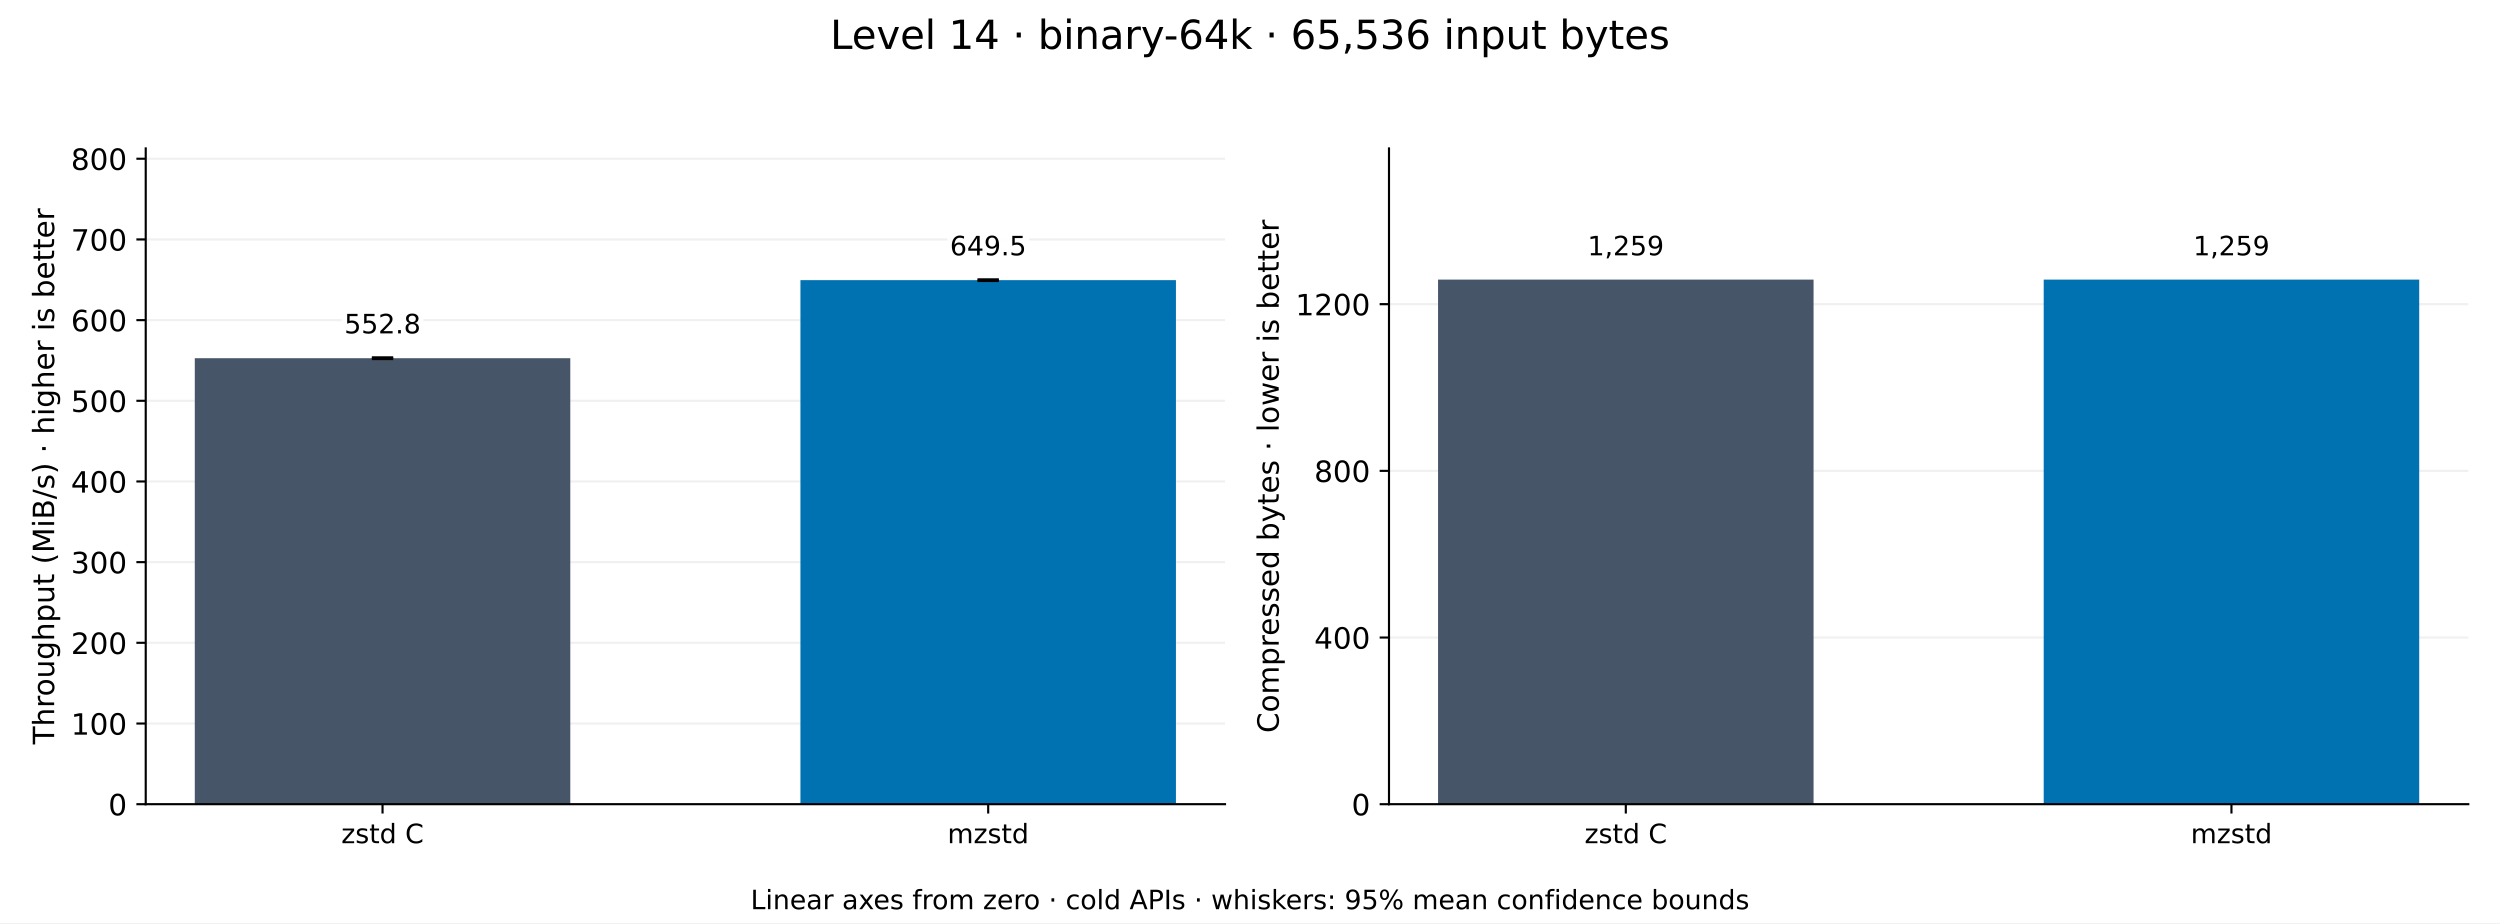
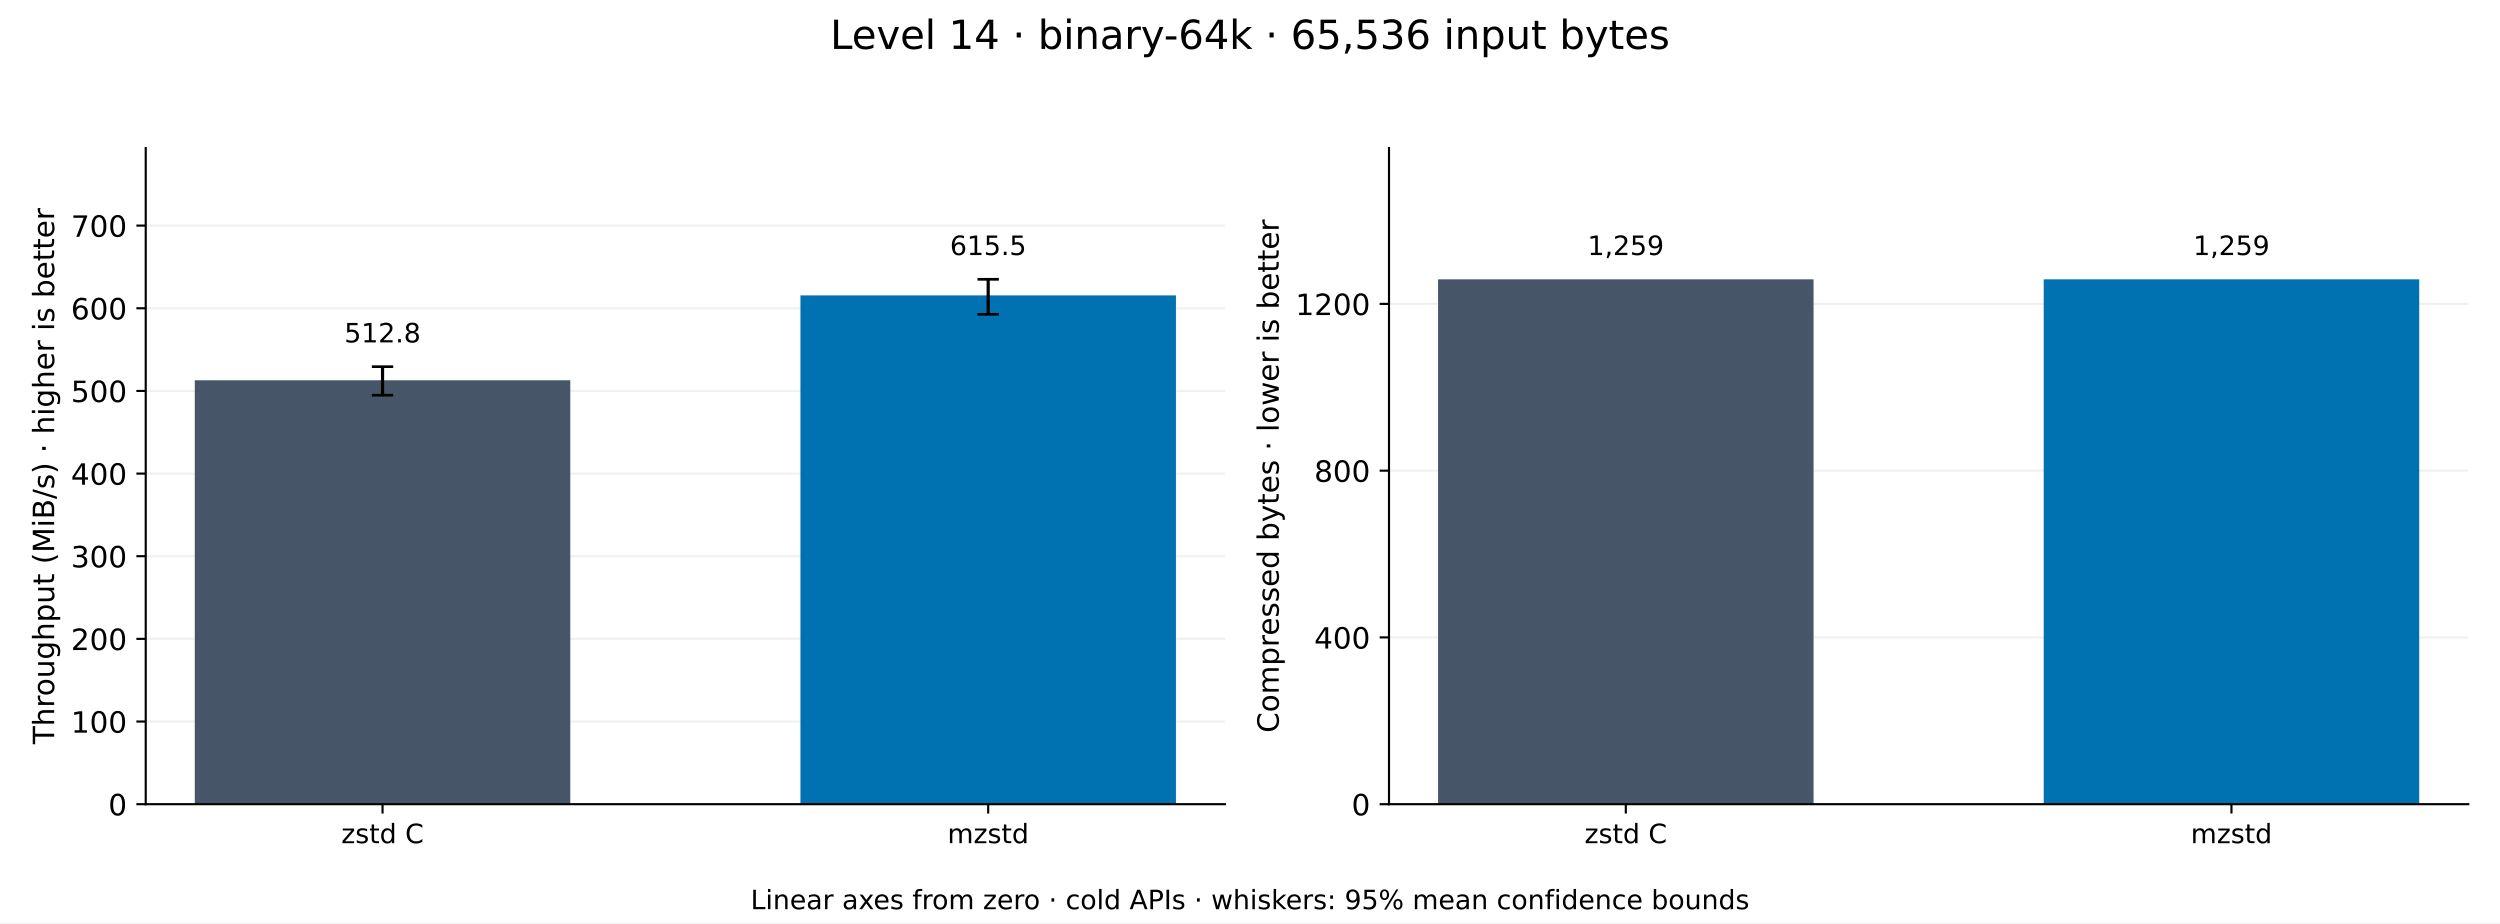
<svg xmlns="http://www.w3.org/2000/svg" xmlns:xlink="http://www.w3.org/1999/xlink" width="936pt" height="345.6pt" viewBox="0 0 936 345.6" version="1.1">
  <defs>
    <style type="text/css">*{stroke-linejoin: round; stroke-linecap: butt}</style>
  </defs>
  <g id="figure_1">
    <g id="patch_1">
      <path d="M 0 345.6 L 936 345.6 L 936 0 L 0 0 z " style="fill: #ffffff" />
    </g>
    <g id="axes_1">
      <g id="patch_2">
-         <path d="M 54.56 301.088 L 458.64 301.088 L 458.64 55.571 L 54.56 55.571 z " style="fill: #ffffff" />
+         <path d="M 54.56 301.088 L 458.64 301.088 L 458.64 55.44 L 54.56 55.44 z " style="fill: #ffffff" />
      </g>
      <g id="matplotlib.axis_1">
        <g id="xtick_1">
          <g id="line2d_1">
            <defs>
              <path id="mcbfd24ea1b" d="M 0 0 L 0 3.5 " style="stroke: #000000; stroke-width: 0.8" />
            </defs>
            <g>
              <use xlink:href="#mcbfd24ea1b" x="143.222" y="301.088" style="stroke: #000000; stroke-width: 0.8" />
            </g>
          </g>
          <g id="text_1">
            <text style="font-size: 10px; font-family: 'DejaVu Sans', 'Bitstream Vera Sans', 'Computer Modern Sans Serif', 'Lucida Grande', 'Verdana', 'Geneva', 'Lucid', 'Arial', 'Helvetica', 'Avant Garde', sans-serif; text-anchor: middle" x="143.222" y="315.686" transform="rotate(-0 143.2218 315.6864)">zstd C</text>
          </g>
        </g>
        <g id="xtick_2">
          <g id="line2d_2">
            <g>
              <use xlink:href="#mcbfd24ea1b" x="369.978" y="301.088" style="stroke: #000000; stroke-width: 0.8" />
            </g>
          </g>
          <g id="text_2">
            <text style="font-size: 10px; font-family: 'DejaVu Sans', 'Bitstream Vera Sans', 'Computer Modern Sans Serif', 'Lucida Grande', 'Verdana', 'Geneva', 'Lucid', 'Arial', 'Helvetica', 'Avant Garde', sans-serif; text-anchor: middle" x="369.978" y="315.686" transform="rotate(-0 369.9782 315.6864)">mzstd</text>
          </g>
        </g>
      </g>
      <g id="matplotlib.axis_2">
        <g id="ytick_1">
          <g id="line2d_3">
-             <path d="M 54.56 301.088 L 458.64 301.088 " clip-path="url(#pa76d93e570)" style="fill: none; stroke: #b0b0b0; stroke-opacity: 0.18; stroke-width: 0.8; stroke-linecap: square" />
+             <path d="M 54.56 301.088 L 458.64 301.088 " clip-path="url(#p4144bda285)" style="fill: none; stroke: #b0b0b0; stroke-opacity: 0.18; stroke-width: 0.8; stroke-linecap: square" />
          </g>
          <g id="line2d_4">
            <defs>
              <path id="m862e928616" d="M 0 0 L -3.5 0 " style="stroke: #000000; stroke-width: 0.8" />
            </defs>
            <g>
              <use xlink:href="#m862e928616" x="54.56" y="301.088" style="stroke: #000000; stroke-width: 0.8" />
            </g>
          </g>
          <g id="text_3">
            <text style="font-size: 11px; font-family: 'DejaVu Sans', 'Bitstream Vera Sans', 'Computer Modern Sans Serif', 'Lucida Grande', 'Verdana', 'Geneva', 'Lucid', 'Arial', 'Helvetica', 'Avant Garde', sans-serif; text-anchor: end" x="47.56" y="305.267" transform="rotate(-0 47.56 305.2671)">0</text>
          </g>
        </g>
        <g id="ytick_2">
          <g id="line2d_5">
-             <path d="M 54.56 270.881 L 458.64 270.881 " clip-path="url(#pa76d93e570)" style="fill: none; stroke: #b0b0b0; stroke-opacity: 0.18; stroke-width: 0.8; stroke-linecap: square" />
+             <path d="M 54.56 270.142 L 458.64 270.142 " clip-path="url(#p4144bda285)" style="fill: none; stroke: #b0b0b0; stroke-opacity: 0.18; stroke-width: 0.8; stroke-linecap: square" />
          </g>
          <g id="line2d_6">
            <g>
-               <use xlink:href="#m862e928616" x="54.56" y="270.881" style="stroke: #000000; stroke-width: 0.8" />
+               <use xlink:href="#m862e928616" x="54.56" y="270.142" style="stroke: #000000; stroke-width: 0.8" />
            </g>
          </g>
          <g id="text_4">
-             <text style="font-size: 11px; font-family: 'DejaVu Sans', 'Bitstream Vera Sans', 'Computer Modern Sans Serif', 'Lucida Grande', 'Verdana', 'Geneva', 'Lucid', 'Arial', 'Helvetica', 'Avant Garde', sans-serif; text-anchor: end" x="47.56" y="275.061" transform="rotate(-0 47.56 275.0606)">100</text>
+             <text style="font-size: 11px; font-family: 'DejaVu Sans', 'Bitstream Vera Sans', 'Computer Modern Sans Serif', 'Lucida Grande', 'Verdana', 'Geneva', 'Lucid', 'Arial', 'Helvetica', 'Avant Garde', sans-serif; text-anchor: end" x="47.56" y="274.321" transform="rotate(-0 47.56 274.3213)">100</text>
          </g>
        </g>
        <g id="ytick_3">
          <g id="line2d_7">
-             <path d="M 54.56 240.675 L 458.64 240.675 " clip-path="url(#pa76d93e570)" style="fill: none; stroke: #b0b0b0; stroke-opacity: 0.18; stroke-width: 0.8; stroke-linecap: square" />
+             <path d="M 54.56 239.196 L 458.64 239.196 " clip-path="url(#p4144bda285)" style="fill: none; stroke: #b0b0b0; stroke-opacity: 0.18; stroke-width: 0.8; stroke-linecap: square" />
          </g>
          <g id="line2d_8">
            <g>
-               <use xlink:href="#m862e928616" x="54.56" y="240.675" style="stroke: #000000; stroke-width: 0.8" />
+               <use xlink:href="#m862e928616" x="54.56" y="239.196" style="stroke: #000000; stroke-width: 0.8" />
            </g>
          </g>
          <g id="text_5">
-             <text style="font-size: 11px; font-family: 'DejaVu Sans', 'Bitstream Vera Sans', 'Computer Modern Sans Serif', 'Lucida Grande', 'Verdana', 'Geneva', 'Lucid', 'Arial', 'Helvetica', 'Avant Garde', sans-serif; text-anchor: end" x="47.56" y="244.854" transform="rotate(-0 47.56 244.8541)">200</text>
+             <text style="font-size: 11px; font-family: 'DejaVu Sans', 'Bitstream Vera Sans', 'Computer Modern Sans Serif', 'Lucida Grande', 'Verdana', 'Geneva', 'Lucid', 'Arial', 'Helvetica', 'Avant Garde', sans-serif; text-anchor: end" x="47.56" y="243.376" transform="rotate(-0 47.56 243.3755)">200</text>
          </g>
        </g>
        <g id="ytick_4">
          <g id="line2d_9">
-             <path d="M 54.56 210.468 L 458.64 210.468 " clip-path="url(#pa76d93e570)" style="fill: none; stroke: #b0b0b0; stroke-opacity: 0.18; stroke-width: 0.8; stroke-linecap: square" />
+             <path d="M 54.56 208.251 L 458.64 208.251 " clip-path="url(#p4144bda285)" style="fill: none; stroke: #b0b0b0; stroke-opacity: 0.18; stroke-width: 0.8; stroke-linecap: square" />
          </g>
          <g id="line2d_10">
            <g>
-               <use xlink:href="#m862e928616" x="54.56" y="210.468" style="stroke: #000000; stroke-width: 0.8" />
+               <use xlink:href="#m862e928616" x="54.56" y="208.251" style="stroke: #000000; stroke-width: 0.8" />
            </g>
          </g>
          <g id="text_6">
-             <text style="font-size: 11px; font-family: 'DejaVu Sans', 'Bitstream Vera Sans', 'Computer Modern Sans Serif', 'Lucida Grande', 'Verdana', 'Geneva', 'Lucid', 'Arial', 'Helvetica', 'Avant Garde', sans-serif; text-anchor: end" x="47.56" y="214.648" transform="rotate(-0 47.56 214.6476)">300</text>
+             <text style="font-size: 11px; font-family: 'DejaVu Sans', 'Bitstream Vera Sans', 'Computer Modern Sans Serif', 'Lucida Grande', 'Verdana', 'Geneva', 'Lucid', 'Arial', 'Helvetica', 'Avant Garde', sans-serif; text-anchor: end" x="47.56" y="212.43" transform="rotate(-0 47.56 212.4297)">300</text>
          </g>
        </g>
        <g id="ytick_5">
          <g id="line2d_11">
-             <path d="M 54.56 180.262 L 458.64 180.262 " clip-path="url(#pa76d93e570)" style="fill: none; stroke: #b0b0b0; stroke-opacity: 0.18; stroke-width: 0.8; stroke-linecap: square" />
+             <path d="M 54.56 177.305 L 458.64 177.305 " clip-path="url(#p4144bda285)" style="fill: none; stroke: #b0b0b0; stroke-opacity: 0.18; stroke-width: 0.8; stroke-linecap: square" />
          </g>
          <g id="line2d_12">
            <g>
-               <use xlink:href="#m862e928616" x="54.56" y="180.262" style="stroke: #000000; stroke-width: 0.8" />
+               <use xlink:href="#m862e928616" x="54.56" y="177.305" style="stroke: #000000; stroke-width: 0.8" />
            </g>
          </g>
          <g id="text_7">
-             <text style="font-size: 11px; font-family: 'DejaVu Sans', 'Bitstream Vera Sans', 'Computer Modern Sans Serif', 'Lucida Grande', 'Verdana', 'Geneva', 'Lucid', 'Arial', 'Helvetica', 'Avant Garde', sans-serif; text-anchor: end" x="47.56" y="184.441" transform="rotate(-0 47.56 184.441)">400</text>
+             <text style="font-size: 11px; font-family: 'DejaVu Sans', 'Bitstream Vera Sans', 'Computer Modern Sans Serif', 'Lucida Grande', 'Verdana', 'Geneva', 'Lucid', 'Arial', 'Helvetica', 'Avant Garde', sans-serif; text-anchor: end" x="47.56" y="181.484" transform="rotate(-0 47.56 181.4839)">400</text>
          </g>
        </g>
        <g id="ytick_6">
          <g id="line2d_13">
-             <path d="M 54.56 150.055 L 458.64 150.055 " clip-path="url(#pa76d93e570)" style="fill: none; stroke: #b0b0b0; stroke-opacity: 0.18; stroke-width: 0.8; stroke-linecap: square" />
+             <path d="M 54.56 146.359 L 458.64 146.359 " clip-path="url(#p4144bda285)" style="fill: none; stroke: #b0b0b0; stroke-opacity: 0.18; stroke-width: 0.8; stroke-linecap: square" />
          </g>
          <g id="line2d_14">
            <g>
-               <use xlink:href="#m862e928616" x="54.56" y="150.055" style="stroke: #000000; stroke-width: 0.8" />
+               <use xlink:href="#m862e928616" x="54.56" y="146.359" style="stroke: #000000; stroke-width: 0.8" />
            </g>
          </g>
          <g id="text_8">
-             <text style="font-size: 11px; font-family: 'DejaVu Sans', 'Bitstream Vera Sans', 'Computer Modern Sans Serif', 'Lucida Grande', 'Verdana', 'Geneva', 'Lucid', 'Arial', 'Helvetica', 'Avant Garde', sans-serif; text-anchor: end" x="47.56" y="154.235" transform="rotate(-0 47.56 154.2345)">500</text>
+             <text style="font-size: 11px; font-family: 'DejaVu Sans', 'Bitstream Vera Sans', 'Computer Modern Sans Serif', 'Lucida Grande', 'Verdana', 'Geneva', 'Lucid', 'Arial', 'Helvetica', 'Avant Garde', sans-serif; text-anchor: end" x="47.56" y="150.538" transform="rotate(-0 47.56 150.5381)">500</text>
          </g>
        </g>
        <g id="ytick_7">
          <g id="line2d_15">
-             <path d="M 54.56 119.849 L 458.64 119.849 " clip-path="url(#pa76d93e570)" style="fill: none; stroke: #b0b0b0; stroke-opacity: 0.18; stroke-width: 0.8; stroke-linecap: square" />
+             <path d="M 54.56 115.413 L 458.64 115.413 " clip-path="url(#p4144bda285)" style="fill: none; stroke: #b0b0b0; stroke-opacity: 0.18; stroke-width: 0.8; stroke-linecap: square" />
          </g>
          <g id="line2d_16">
            <g>
-               <use xlink:href="#m862e928616" x="54.56" y="119.849" style="stroke: #000000; stroke-width: 0.8" />
+               <use xlink:href="#m862e928616" x="54.56" y="115.413" style="stroke: #000000; stroke-width: 0.8" />
            </g>
          </g>
          <g id="text_9">
-             <text style="font-size: 11px; font-family: 'DejaVu Sans', 'Bitstream Vera Sans', 'Computer Modern Sans Serif', 'Lucida Grande', 'Verdana', 'Geneva', 'Lucid', 'Arial', 'Helvetica', 'Avant Garde', sans-serif; text-anchor: end" x="47.56" y="124.028" transform="rotate(-0 47.56 124.028)">600</text>
+             <text style="font-size: 11px; font-family: 'DejaVu Sans', 'Bitstream Vera Sans', 'Computer Modern Sans Serif', 'Lucida Grande', 'Verdana', 'Geneva', 'Lucid', 'Arial', 'Helvetica', 'Avant Garde', sans-serif; text-anchor: end" x="47.56" y="119.592" transform="rotate(-0 47.56 119.5923)">600</text>
          </g>
        </g>
        <g id="ytick_8">
          <g id="line2d_17">
-             <path d="M 54.56 89.642 L 458.64 89.642 " clip-path="url(#pa76d93e570)" style="fill: none; stroke: #b0b0b0; stroke-opacity: 0.18; stroke-width: 0.8; stroke-linecap: square" />
+             <path d="M 54.56 84.467 L 458.64 84.467 " clip-path="url(#p4144bda285)" style="fill: none; stroke: #b0b0b0; stroke-opacity: 0.18; stroke-width: 0.8; stroke-linecap: square" />
          </g>
          <g id="line2d_18">
            <g>
-               <use xlink:href="#m862e928616" x="54.56" y="89.642" style="stroke: #000000; stroke-width: 0.8" />
+               <use xlink:href="#m862e928616" x="54.56" y="84.467" style="stroke: #000000; stroke-width: 0.8" />
            </g>
          </g>
          <g id="text_10">
-             <text style="font-size: 11px; font-family: 'DejaVu Sans', 'Bitstream Vera Sans', 'Computer Modern Sans Serif', 'Lucida Grande', 'Verdana', 'Geneva', 'Lucid', 'Arial', 'Helvetica', 'Avant Garde', sans-serif; text-anchor: end" x="47.56" y="93.821" transform="rotate(-0 47.56 93.82148)">700</text>
-           </g>
-         </g>
-         <g id="ytick_9">
-           <g id="line2d_19">
-             <path d="M 54.56 59.436 L 458.64 59.436 " clip-path="url(#pa76d93e570)" style="fill: none; stroke: #b0b0b0; stroke-opacity: 0.18; stroke-width: 0.8; stroke-linecap: square" />
-           </g>
-           <g id="line2d_20">
-             <g>
-               <use xlink:href="#m862e928616" x="54.56" y="59.436" style="stroke: #000000; stroke-width: 0.8" />
-             </g>
-           </g>
-           <g id="text_11">
-             <text style="font-size: 11px; font-family: 'DejaVu Sans', 'Bitstream Vera Sans', 'Computer Modern Sans Serif', 'Lucida Grande', 'Verdana', 'Geneva', 'Lucid', 'Arial', 'Helvetica', 'Avant Garde', sans-serif; text-anchor: end" x="47.56" y="63.615" transform="rotate(-0 47.56 63.61496)">800</text>
-           </g>
-         </g>
-         <g id="text_12">
-           <text style="font-size: 11px; font-family: 'DejaVu Sans', 'Bitstream Vera Sans', 'Computer Modern Sans Serif', 'Lucida Grande', 'Verdana', 'Geneva', 'Lucid', 'Arial', 'Helvetica', 'Avant Garde', sans-serif; text-anchor: middle" x="20.276" y="178.33" transform="rotate(-90 20.27609 178.3296)">Throughput (MiB/s) · higher is better</text>
+             <text style="font-size: 11px; font-family: 'DejaVu Sans', 'Bitstream Vera Sans', 'Computer Modern Sans Serif', 'Lucida Grande', 'Verdana', 'Geneva', 'Lucid', 'Arial', 'Helvetica', 'Avant Garde', sans-serif; text-anchor: end" x="47.56" y="88.647" transform="rotate(-0 47.56 88.6465)">700</text>
+           </g>
+         </g>
+         <g id="text_11">
+           <text style="font-size: 11px; font-family: 'DejaVu Sans', 'Bitstream Vera Sans', 'Computer Modern Sans Serif', 'Lucida Grande', 'Verdana', 'Geneva', 'Lucid', 'Arial', 'Helvetica', 'Avant Garde', sans-serif; text-anchor: middle" x="20.276" y="178.264" transform="rotate(-90 20.27609 178.264)">Throughput (MiB/s) · higher is better</text>
        </g>
      </g>
      <g id="patch_3">
-         <path d="M 72.927 301.088 L 213.516 301.088 L 213.516 134.11 L 72.927 134.11 z " clip-path="url(#pa76d93e570)" style="fill: #475569" />
+         <path d="M 72.927 301.088 L 213.516 301.088 L 213.516 142.383 L 72.927 142.383 z " clip-path="url(#p4144bda285)" style="fill: #475569" />
      </g>
      <g id="patch_4">
-         <path d="M 299.684 301.088 L 440.273 301.088 L 440.273 104.889 L 299.684 104.889 z " clip-path="url(#pa76d93e570)" style="fill: #0072b2" />
+         <path d="M 299.684 301.088 L 440.273 301.088 L 440.273 110.601 L 299.684 110.601 z " clip-path="url(#p4144bda285)" style="fill: #0072b2" />
      </g>
      <g id="LineCollection_1">
-         <path d="M 143.222 134.327 L 143.222 133.893 " clip-path="url(#pa76d93e570)" style="fill: none; stroke: #000000; stroke-width: 1.2" />
-         <path d="M 369.978 105.103 L 369.978 104.675 " clip-path="url(#pa76d93e570)" style="fill: none; stroke: #000000; stroke-width: 1.2" />
-       </g>
-       <g id="line2d_21">
+         <path d="M 143.222 147.972 L 143.222 137.285 " clip-path="url(#p4144bda285)" style="fill: none; stroke: #000000; stroke-width: 1.2" />
+         <path d="M 369.978 117.68 L 369.978 104.57 " clip-path="url(#p4144bda285)" style="fill: none; stroke: #000000; stroke-width: 1.2" />
+       </g>
+       <g id="line2d_19">
        <defs>
          <path id="mf7f69e77f0" d="M 4 0 L -4 -0 " style="stroke: #000000" />
        </defs>
-         <g clip-path="url(#pa76d93e570)">
-           <use xlink:href="#mf7f69e77f0" x="143.222" y="134.327" style="fill: #1f77b4; stroke: #000000" />
-           <use xlink:href="#mf7f69e77f0" x="369.978" y="105.103" style="fill: #1f77b4; stroke: #000000" />
-         </g>
-       </g>
-       <g id="line2d_22">
-         <g clip-path="url(#pa76d93e570)">
-           <use xlink:href="#mf7f69e77f0" x="143.222" y="133.893" style="fill: #1f77b4; stroke: #000000" />
-           <use xlink:href="#mf7f69e77f0" x="369.978" y="104.675" style="fill: #1f77b4; stroke: #000000" />
+         <g clip-path="url(#p4144bda285)">
+           <use xlink:href="#mf7f69e77f0" x="143.222" y="147.972" style="fill: #1f77b4; stroke: #000000" />
+           <use xlink:href="#mf7f69e77f0" x="369.978" y="117.68" style="fill: #1f77b4; stroke: #000000" />
+         </g>
+       </g>
+       <g id="line2d_20">
+         <g clip-path="url(#p4144bda285)">
+           <use xlink:href="#mf7f69e77f0" x="143.222" y="137.285" style="fill: #1f77b4; stroke: #000000" />
+           <use xlink:href="#mf7f69e77f0" x="369.978" y="104.57" style="fill: #1f77b4; stroke: #000000" />
        </g>
      </g>
      <g id="patch_5">
-         <path d="M 54.56 301.088 L 54.56 55.571 " style="fill: none; stroke: #000000; stroke-width: 0.8; stroke-linejoin: miter; stroke-linecap: square" />
+         <path d="M 54.56 301.088 L 54.56 55.44 " style="fill: none; stroke: #000000; stroke-width: 0.8; stroke-linejoin: miter; stroke-linecap: square" />
      </g>
      <g id="patch_6">
        <path d="M 54.56 301.088 L 458.64 301.088 " style="fill: none; stroke: #000000; stroke-width: 0.8; stroke-linejoin: miter; stroke-linecap: square" />
      </g>
+       <g id="text_12">
+         <g id="patch_7">
+           <path d="M 127.908 131.285 L 158.536 131.285 L 158.536 119.607 L 127.908 119.607 z " style="fill: #ffffff; opacity: 0.9" />
+         </g>
+         <text style="font-size: 10px; font-family: 'DejaVu Sans', 'Bitstream Vera Sans', 'Computer Modern Sans Serif', 'Lucida Grande', 'Verdana', 'Geneva', 'Lucid', 'Arial', 'Helvetica', 'Avant Garde', sans-serif; text-anchor: middle" x="143.222" y="128.205" transform="rotate(-0 143.2218 128.2055)">512.8</text>
+       </g>
      <g id="text_13">
-         <g id="patch_7">
-           <path d="M 127.908 127.893 L 158.536 127.893 L 158.536 116.215 L 127.908 116.215 z " style="fill: #ffffff; opacity: 0.9" />
-         </g>
-         <text style="font-size: 10px; font-family: 'DejaVu Sans', 'Bitstream Vera Sans', 'Computer Modern Sans Serif', 'Lucida Grande', 'Verdana', 'Geneva', 'Lucid', 'Arial', 'Helvetica', 'Avant Garde', sans-serif; text-anchor: middle" x="143.222" y="124.813" transform="rotate(-0 143.2218 124.8131)">552.8</text>
-       </g>
-       <g id="text_14">
        <g id="patch_8">
-           <path d="M 354.664 98.675 L 385.292 98.675 L 385.292 86.996 L 354.664 86.996 z " style="fill: #ffffff; opacity: 0.9" />
-         </g>
-         <text style="font-size: 10px; font-family: 'DejaVu Sans', 'Bitstream Vera Sans', 'Computer Modern Sans Serif', 'Lucida Grande', 'Verdana', 'Geneva', 'Lucid', 'Arial', 'Helvetica', 'Avant Garde', sans-serif; text-anchor: middle" x="369.978" y="95.595" transform="rotate(-0 369.9782 95.59485)">649.5</text>
+           <path d="M 354.664 98.57 L 385.292 98.57 L 385.292 86.891 L 354.664 86.891 z " style="fill: #ffffff; opacity: 0.9" />
+         </g>
+         <text style="font-size: 10px; font-family: 'DejaVu Sans', 'Bitstream Vera Sans', 'Computer Modern Sans Serif', 'Lucida Grande', 'Verdana', 'Geneva', 'Lucid', 'Arial', 'Helvetica', 'Avant Garde', sans-serif; text-anchor: middle" x="369.978" y="95.49" transform="rotate(-0 369.9782 95.48991)">615.5</text>
      </g>
    </g>
    <g id="axes_2">
      <g id="patch_9">
-         <path d="M 520.04 301.088 L 924.12 301.088 L 924.12 55.571 L 520.04 55.571 z " style="fill: #ffffff" />
+         <path d="M 520.04 301.088 L 924.12 301.088 L 924.12 55.44 L 520.04 55.44 z " style="fill: #ffffff" />
      </g>
      <g id="matplotlib.axis_3">
        <g id="xtick_3">
+           <g id="line2d_21">
+             <g>
+               <use xlink:href="#mcbfd24ea1b" x="608.702" y="301.088" style="stroke: #000000; stroke-width: 0.8" />
+             </g>
+           </g>
+           <g id="text_14">
+             <text style="font-size: 10px; font-family: 'DejaVu Sans', 'Bitstream Vera Sans', 'Computer Modern Sans Serif', 'Lucida Grande', 'Verdana', 'Geneva', 'Lucid', 'Arial', 'Helvetica', 'Avant Garde', sans-serif; text-anchor: middle" x="608.702" y="315.686" transform="rotate(-0 608.7018 315.6864)">zstd C</text>
+           </g>
+         </g>
+         <g id="xtick_4">
+           <g id="line2d_22">
+             <g>
+               <use xlink:href="#mcbfd24ea1b" x="835.458" y="301.088" style="stroke: #000000; stroke-width: 0.8" />
+             </g>
+           </g>
+           <g id="text_15">
+             <text style="font-size: 10px; font-family: 'DejaVu Sans', 'Bitstream Vera Sans', 'Computer Modern Sans Serif', 'Lucida Grande', 'Verdana', 'Geneva', 'Lucid', 'Arial', 'Helvetica', 'Avant Garde', sans-serif; text-anchor: middle" x="835.458" y="315.686" transform="rotate(-0 835.4582 315.6864)">mzstd</text>
+           </g>
+         </g>
+       </g>
+       <g id="matplotlib.axis_4">
+         <g id="ytick_9">
          <g id="line2d_23">
-             <g>
-               <use xlink:href="#mcbfd24ea1b" x="608.702" y="301.088" style="stroke: #000000; stroke-width: 0.8" />
-             </g>
-           </g>
-           <g id="text_15">
-             <text style="font-size: 10px; font-family: 'DejaVu Sans', 'Bitstream Vera Sans', 'Computer Modern Sans Serif', 'Lucida Grande', 'Verdana', 'Geneva', 'Lucid', 'Arial', 'Helvetica', 'Avant Garde', sans-serif; text-anchor: middle" x="608.702" y="315.686" transform="rotate(-0 608.7018 315.6864)">zstd C</text>
-           </g>
-         </g>
-         <g id="xtick_4">
+             <path d="M 520.04 301.088 L 924.12 301.088 " clip-path="url(#p0b30c4d7f7)" style="fill: none; stroke: #b0b0b0; stroke-opacity: 0.18; stroke-width: 0.8; stroke-linecap: square" />
+           </g>
          <g id="line2d_24">
            <g>
-               <use xlink:href="#mcbfd24ea1b" x="835.458" y="301.088" style="stroke: #000000; stroke-width: 0.8" />
+               <use xlink:href="#m862e928616" x="520.04" y="301.088" style="stroke: #000000; stroke-width: 0.8" />
            </g>
          </g>
          <g id="text_16">
-             <text style="font-size: 10px; font-family: 'DejaVu Sans', 'Bitstream Vera Sans', 'Computer Modern Sans Serif', 'Lucida Grande', 'Verdana', 'Geneva', 'Lucid', 'Arial', 'Helvetica', 'Avant Garde', sans-serif; text-anchor: middle" x="835.458" y="315.686" transform="rotate(-0 835.4582 315.6864)">mzstd</text>
-           </g>
-         </g>
-       </g>
-       <g id="matplotlib.axis_4">
+             <text style="font-size: 11px; font-family: 'DejaVu Sans', 'Bitstream Vera Sans', 'Computer Modern Sans Serif', 'Lucida Grande', 'Verdana', 'Geneva', 'Lucid', 'Arial', 'Helvetica', 'Avant Garde', sans-serif; text-anchor: end" x="513.04" y="305.267" transform="rotate(-0 513.04 305.2671)">0</text>
+           </g>
+         </g>
        <g id="ytick_10">
          <g id="line2d_25">
-             <path d="M 520.04 301.088 L 924.12 301.088 " clip-path="url(#p3c977b23a4)" style="fill: none; stroke: #b0b0b0; stroke-opacity: 0.18; stroke-width: 0.8; stroke-linecap: square" />
+             <path d="M 520.04 238.652 L 924.12 238.652 " clip-path="url(#p0b30c4d7f7)" style="fill: none; stroke: #b0b0b0; stroke-opacity: 0.18; stroke-width: 0.8; stroke-linecap: square" />
          </g>
          <g id="line2d_26">
            <g>
-               <use xlink:href="#m862e928616" x="520.04" y="301.088" style="stroke: #000000; stroke-width: 0.8" />
+               <use xlink:href="#m862e928616" x="520.04" y="238.652" style="stroke: #000000; stroke-width: 0.8" />
            </g>
          </g>
          <g id="text_17">
-             <text style="font-size: 11px; font-family: 'DejaVu Sans', 'Bitstream Vera Sans', 'Computer Modern Sans Serif', 'Lucida Grande', 'Verdana', 'Geneva', 'Lucid', 'Arial', 'Helvetica', 'Avant Garde', sans-serif; text-anchor: end" x="513.04" y="305.267" transform="rotate(-0 513.04 305.2671)">0</text>
+             <text style="font-size: 11px; font-family: 'DejaVu Sans', 'Bitstream Vera Sans', 'Computer Modern Sans Serif', 'Lucida Grande', 'Verdana', 'Geneva', 'Lucid', 'Arial', 'Helvetica', 'Avant Garde', sans-serif; text-anchor: end" x="513.04" y="242.831" transform="rotate(-0 513.04 242.8308)">400</text>
          </g>
        </g>
        <g id="ytick_11">
          <g id="line2d_27">
-             <path d="M 520.04 238.685 L 924.12 238.685 " clip-path="url(#p3c977b23a4)" style="fill: none; stroke: #b0b0b0; stroke-opacity: 0.18; stroke-width: 0.8; stroke-linecap: square" />
+             <path d="M 520.04 176.215 L 924.12 176.215 " clip-path="url(#p0b30c4d7f7)" style="fill: none; stroke: #b0b0b0; stroke-opacity: 0.18; stroke-width: 0.8; stroke-linecap: square" />
          </g>
          <g id="line2d_28">
            <g>
-               <use xlink:href="#m862e928616" x="520.04" y="238.685" style="stroke: #000000; stroke-width: 0.8" />
+               <use xlink:href="#m862e928616" x="520.04" y="176.215" style="stroke: #000000; stroke-width: 0.8" />
            </g>
          </g>
          <g id="text_18">
-             <text style="font-size: 11px; font-family: 'DejaVu Sans', 'Bitstream Vera Sans', 'Computer Modern Sans Serif', 'Lucida Grande', 'Verdana', 'Geneva', 'Lucid', 'Arial', 'Helvetica', 'Avant Garde', sans-serif; text-anchor: end" x="513.04" y="242.864" transform="rotate(-0 513.04 242.8641)">400</text>
+             <text style="font-size: 11px; font-family: 'DejaVu Sans', 'Bitstream Vera Sans', 'Computer Modern Sans Serif', 'Lucida Grande', 'Verdana', 'Geneva', 'Lucid', 'Arial', 'Helvetica', 'Avant Garde', sans-serif; text-anchor: end" x="513.04" y="180.394" transform="rotate(-0 513.04 180.3944)">800</text>
          </g>
        </g>
        <g id="ytick_12">
          <g id="line2d_29">
-             <path d="M 520.04 176.282 L 924.12 176.282 " clip-path="url(#p3c977b23a4)" style="fill: none; stroke: #b0b0b0; stroke-opacity: 0.18; stroke-width: 0.8; stroke-linecap: square" />
+             <path d="M 520.04 113.779 L 924.12 113.779 " clip-path="url(#p0b30c4d7f7)" style="fill: none; stroke: #b0b0b0; stroke-opacity: 0.18; stroke-width: 0.8; stroke-linecap: square" />
          </g>
          <g id="line2d_30">
            <g>
-               <use xlink:href="#m862e928616" x="520.04" y="176.282" style="stroke: #000000; stroke-width: 0.8" />
+               <use xlink:href="#m862e928616" x="520.04" y="113.779" style="stroke: #000000; stroke-width: 0.8" />
            </g>
          </g>
          <g id="text_19">
-             <text style="font-size: 11px; font-family: 'DejaVu Sans', 'Bitstream Vera Sans', 'Computer Modern Sans Serif', 'Lucida Grande', 'Verdana', 'Geneva', 'Lucid', 'Arial', 'Helvetica', 'Avant Garde', sans-serif; text-anchor: end" x="513.04" y="180.461" transform="rotate(-0 513.04 180.4611)">800</text>
-           </g>
-         </g>
-         <g id="ytick_13">
-           <g id="line2d_31">
-             <path d="M 520.04 113.879 L 924.12 113.879 " clip-path="url(#p3c977b23a4)" style="fill: none; stroke: #b0b0b0; stroke-opacity: 0.18; stroke-width: 0.8; stroke-linecap: square" />
-           </g>
-           <g id="line2d_32">
-             <g>
-               <use xlink:href="#m862e928616" x="520.04" y="113.879" style="stroke: #000000; stroke-width: 0.8" />
-             </g>
-           </g>
-           <g id="text_20">
-             <text style="font-size: 11px; font-family: 'DejaVu Sans', 'Bitstream Vera Sans', 'Computer Modern Sans Serif', 'Lucida Grande', 'Verdana', 'Geneva', 'Lucid', 'Arial', 'Helvetica', 'Avant Garde', sans-serif; text-anchor: end" x="513.04" y="118.058" transform="rotate(-0 513.04 118.0581)">1200</text>
-           </g>
-         </g>
-         <g id="text_21">
-           <text style="font-size: 11px; font-family: 'DejaVu Sans', 'Bitstream Vera Sans', 'Computer Modern Sans Serif', 'Lucida Grande', 'Verdana', 'Geneva', 'Lucid', 'Arial', 'Helvetica', 'Avant Garde', sans-serif; text-anchor: middle" x="478.757" y="178.33" transform="rotate(-90 478.7573 178.3296)">Compressed bytes · lower is better</text>
+             <text style="font-size: 11px; font-family: 'DejaVu Sans', 'Bitstream Vera Sans', 'Computer Modern Sans Serif', 'Lucida Grande', 'Verdana', 'Geneva', 'Lucid', 'Arial', 'Helvetica', 'Avant Garde', sans-serif; text-anchor: end" x="513.04" y="117.958" transform="rotate(-0 513.04 117.9581)">1200</text>
+           </g>
+         </g>
+         <g id="text_20">
+           <text style="font-size: 11px; font-family: 'DejaVu Sans', 'Bitstream Vera Sans', 'Computer Modern Sans Serif', 'Lucida Grande', 'Verdana', 'Geneva', 'Lucid', 'Arial', 'Helvetica', 'Avant Garde', sans-serif; text-anchor: middle" x="478.757" y="178.264" transform="rotate(-90 478.7573 178.264)">Compressed bytes · lower is better</text>
        </g>
      </g>
      <g id="patch_10">
-         <path d="M 538.407 301.088 L 678.996 301.088 L 678.996 104.675 L 538.407 104.675 z " clip-path="url(#p3c977b23a4)" style="fill: #475569" />
+         <path d="M 538.407 301.088 L 678.996 301.088 L 678.996 104.57 L 538.407 104.57 z " clip-path="url(#p0b30c4d7f7)" style="fill: #475569" />
      </g>
      <g id="patch_11">
-         <path d="M 765.164 301.088 L 905.753 301.088 L 905.753 104.675 L 765.164 104.675 z " clip-path="url(#p3c977b23a4)" style="fill: #0072b2" />
+         <path d="M 765.164 301.088 L 905.753 301.088 L 905.753 104.57 L 765.164 104.57 z " clip-path="url(#p0b30c4d7f7)" style="fill: #0072b2" />
      </g>
      <g id="patch_12">
-         <path d="M 520.04 301.088 L 520.04 55.571 " style="fill: none; stroke: #000000; stroke-width: 0.8; stroke-linejoin: miter; stroke-linecap: square" />
+         <path d="M 520.04 301.088 L 520.04 55.44 " style="fill: none; stroke: #000000; stroke-width: 0.8; stroke-linejoin: miter; stroke-linecap: square" />
      </g>
      <g id="patch_13">
        <path d="M 520.04 301.088 L 924.12 301.088 " style="fill: none; stroke: #000000; stroke-width: 0.8; stroke-linejoin: miter; stroke-linecap: square" />
      </g>
+       <g id="text_21">
+         <g id="patch_14">
+           <path d="M 593.388 98.57 L 624.016 98.57 L 624.016 86.891 L 593.388 86.891 z " style="fill: #ffffff; opacity: 0.9" />
+         </g>
+         <text style="font-size: 10px; font-family: 'DejaVu Sans', 'Bitstream Vera Sans', 'Computer Modern Sans Serif', 'Lucida Grande', 'Verdana', 'Geneva', 'Lucid', 'Arial', 'Helvetica', 'Avant Garde', sans-serif; text-anchor: middle" x="608.702" y="95.49" transform="rotate(-0 608.7018 95.48991)">1,259</text>
+       </g>
      <g id="text_22">
-         <g id="patch_14">
-           <path d="M 593.388 98.675 L 624.016 98.675 L 624.016 86.996 L 593.388 86.996 z " style="fill: #ffffff; opacity: 0.9" />
-         </g>
-         <text style="font-size: 10px; font-family: 'DejaVu Sans', 'Bitstream Vera Sans', 'Computer Modern Sans Serif', 'Lucida Grande', 'Verdana', 'Geneva', 'Lucid', 'Arial', 'Helvetica', 'Avant Garde', sans-serif; text-anchor: middle" x="608.702" y="95.595" transform="rotate(-0 608.7018 95.59485)">1,259</text>
-       </g>
-       <g id="text_23">
        <g id="patch_15">
-           <path d="M 820.144 98.675 L 850.772 98.675 L 850.772 86.996 L 820.144 86.996 z " style="fill: #ffffff; opacity: 0.9" />
-         </g>
-         <text style="font-size: 10px; font-family: 'DejaVu Sans', 'Bitstream Vera Sans', 'Computer Modern Sans Serif', 'Lucida Grande', 'Verdana', 'Geneva', 'Lucid', 'Arial', 'Helvetica', 'Avant Garde', sans-serif; text-anchor: middle" x="835.458" y="95.595" transform="rotate(-0 835.4582 95.59485)">1,259</text>
-       </g>
+           <path d="M 820.144 98.57 L 850.772 98.57 L 850.772 86.891 L 820.144 86.891 z " style="fill: #ffffff; opacity: 0.9" />
+         </g>
+         <text style="font-size: 10px; font-family: 'DejaVu Sans', 'Bitstream Vera Sans', 'Computer Modern Sans Serif', 'Lucida Grande', 'Verdana', 'Geneva', 'Lucid', 'Arial', 'Helvetica', 'Avant Garde', sans-serif; text-anchor: middle" x="835.458" y="95.49" transform="rotate(-0 835.4582 95.48991)">1,259</text>
+       </g>
+     </g>
+     <g id="text_23">
+       <text style="font-size: 15px; font-family: 'DejaVu Sans', 'Bitstream Vera Sans', 'Computer Modern Sans Serif', 'Lucida Grande', 'Verdana', 'Geneva', 'Lucid', 'Arial', 'Helvetica', 'Avant Garde', sans-serif; text-anchor: middle" x="468" y="18.31" transform="rotate(-0 468 18.30966)">Level 14 · binary-64k · 65,536 input bytes</text>
    </g>
    <g id="text_24">
-       <text style="font-size: 15px; font-family: 'DejaVu Sans', 'Bitstream Vera Sans', 'Computer Modern Sans Serif', 'Lucida Grande', 'Verdana', 'Geneva', 'Lucid', 'Arial', 'Helvetica', 'Avant Garde', sans-serif; text-anchor: middle" x="468" y="18.31" transform="rotate(-0 468 18.30966)">Level 14 · binary-64k · 65,536 input bytes</text>
-     </g>
-     <g id="text_25">
      <text style="font-size: 10px; font-family: 'DejaVu Sans', 'Bitstream Vera Sans', 'Computer Modern Sans Serif', 'Lucida Grande', 'Verdana', 'Geneva', 'Lucid', 'Arial', 'Helvetica', 'Avant Garde', sans-serif; text-anchor: middle" x="468" y="340.416" transform="rotate(-0 468 340.416)">Linear axes from zero · cold APIs · whiskers: 95% mean confidence bounds</text>
    </g>
  </g>
  <defs>
-     <clipPath id="pa76d93e570">
-       <rect x="54.56" y="55.571" width="404.08" height="245.517" />
+     <clipPath id="p4144bda285">
+       <rect x="54.56" y="55.44" width="404.08" height="245.648" />
    </clipPath>
-     <clipPath id="p3c977b23a4">
-       <rect x="520.04" y="55.571" width="404.08" height="245.517" />
+     <clipPath id="p0b30c4d7f7">
+       <rect x="520.04" y="55.44" width="404.08" height="245.648" />
    </clipPath>
  </defs>
</svg>
